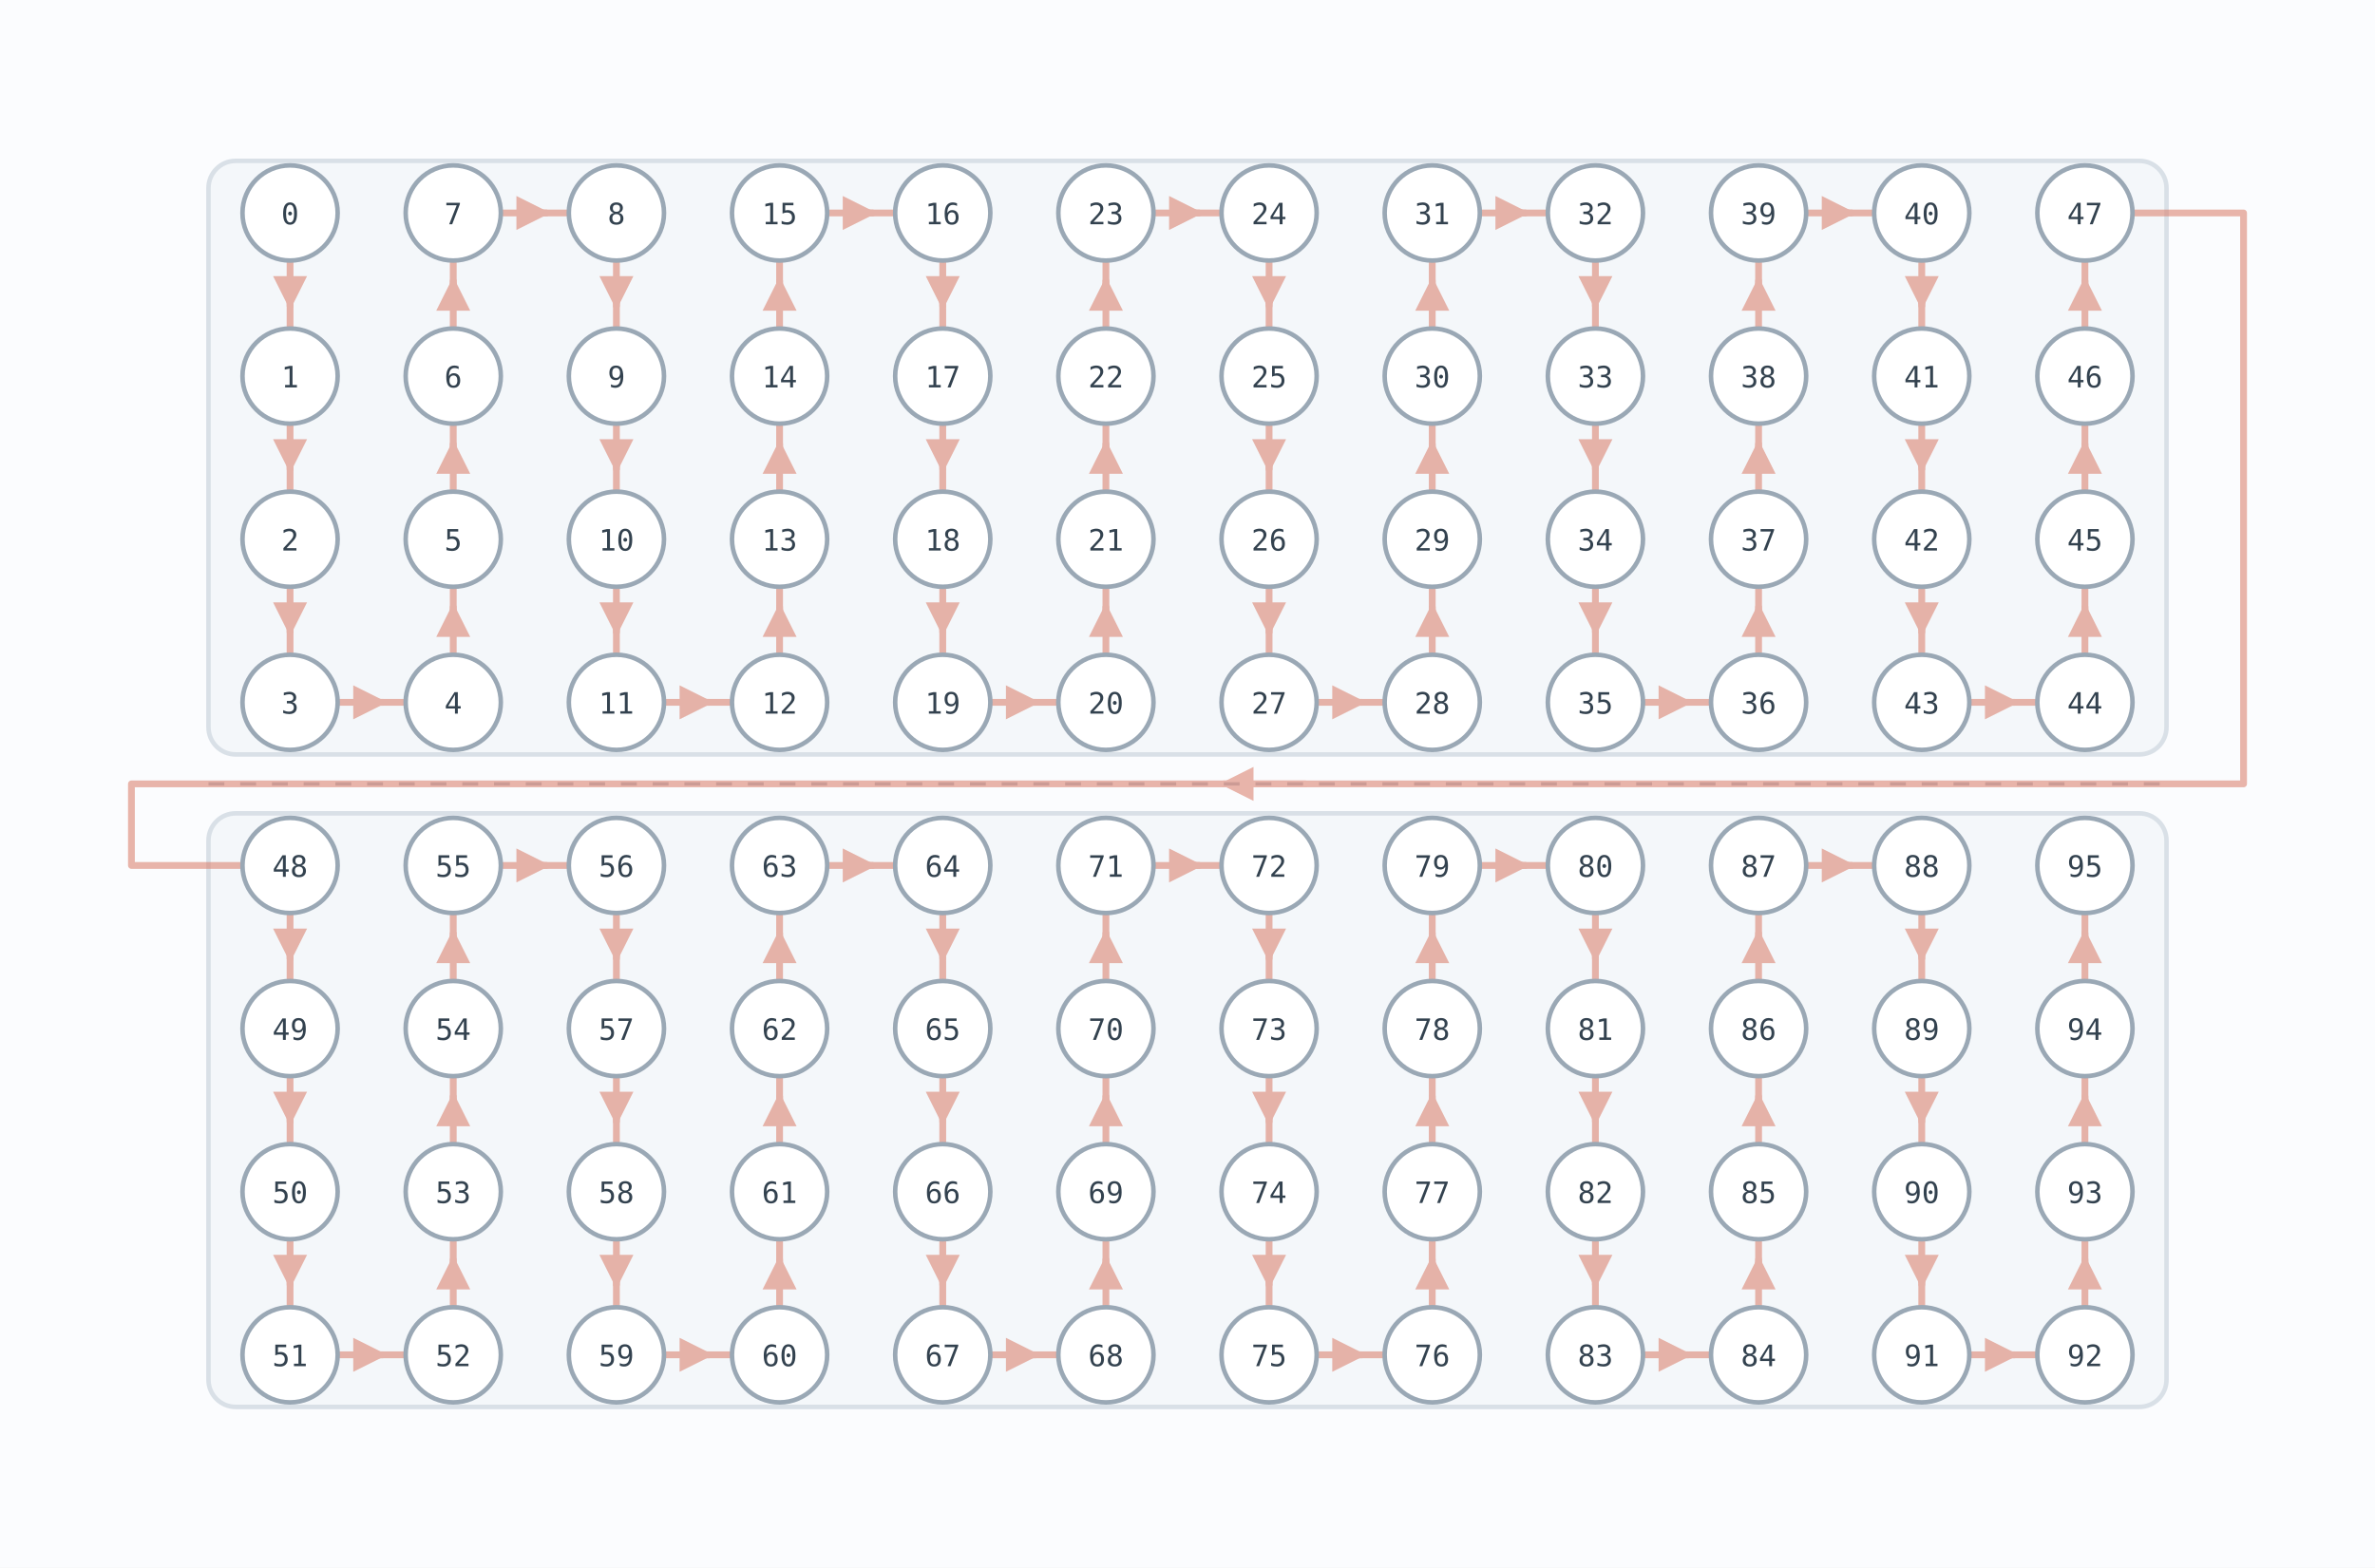
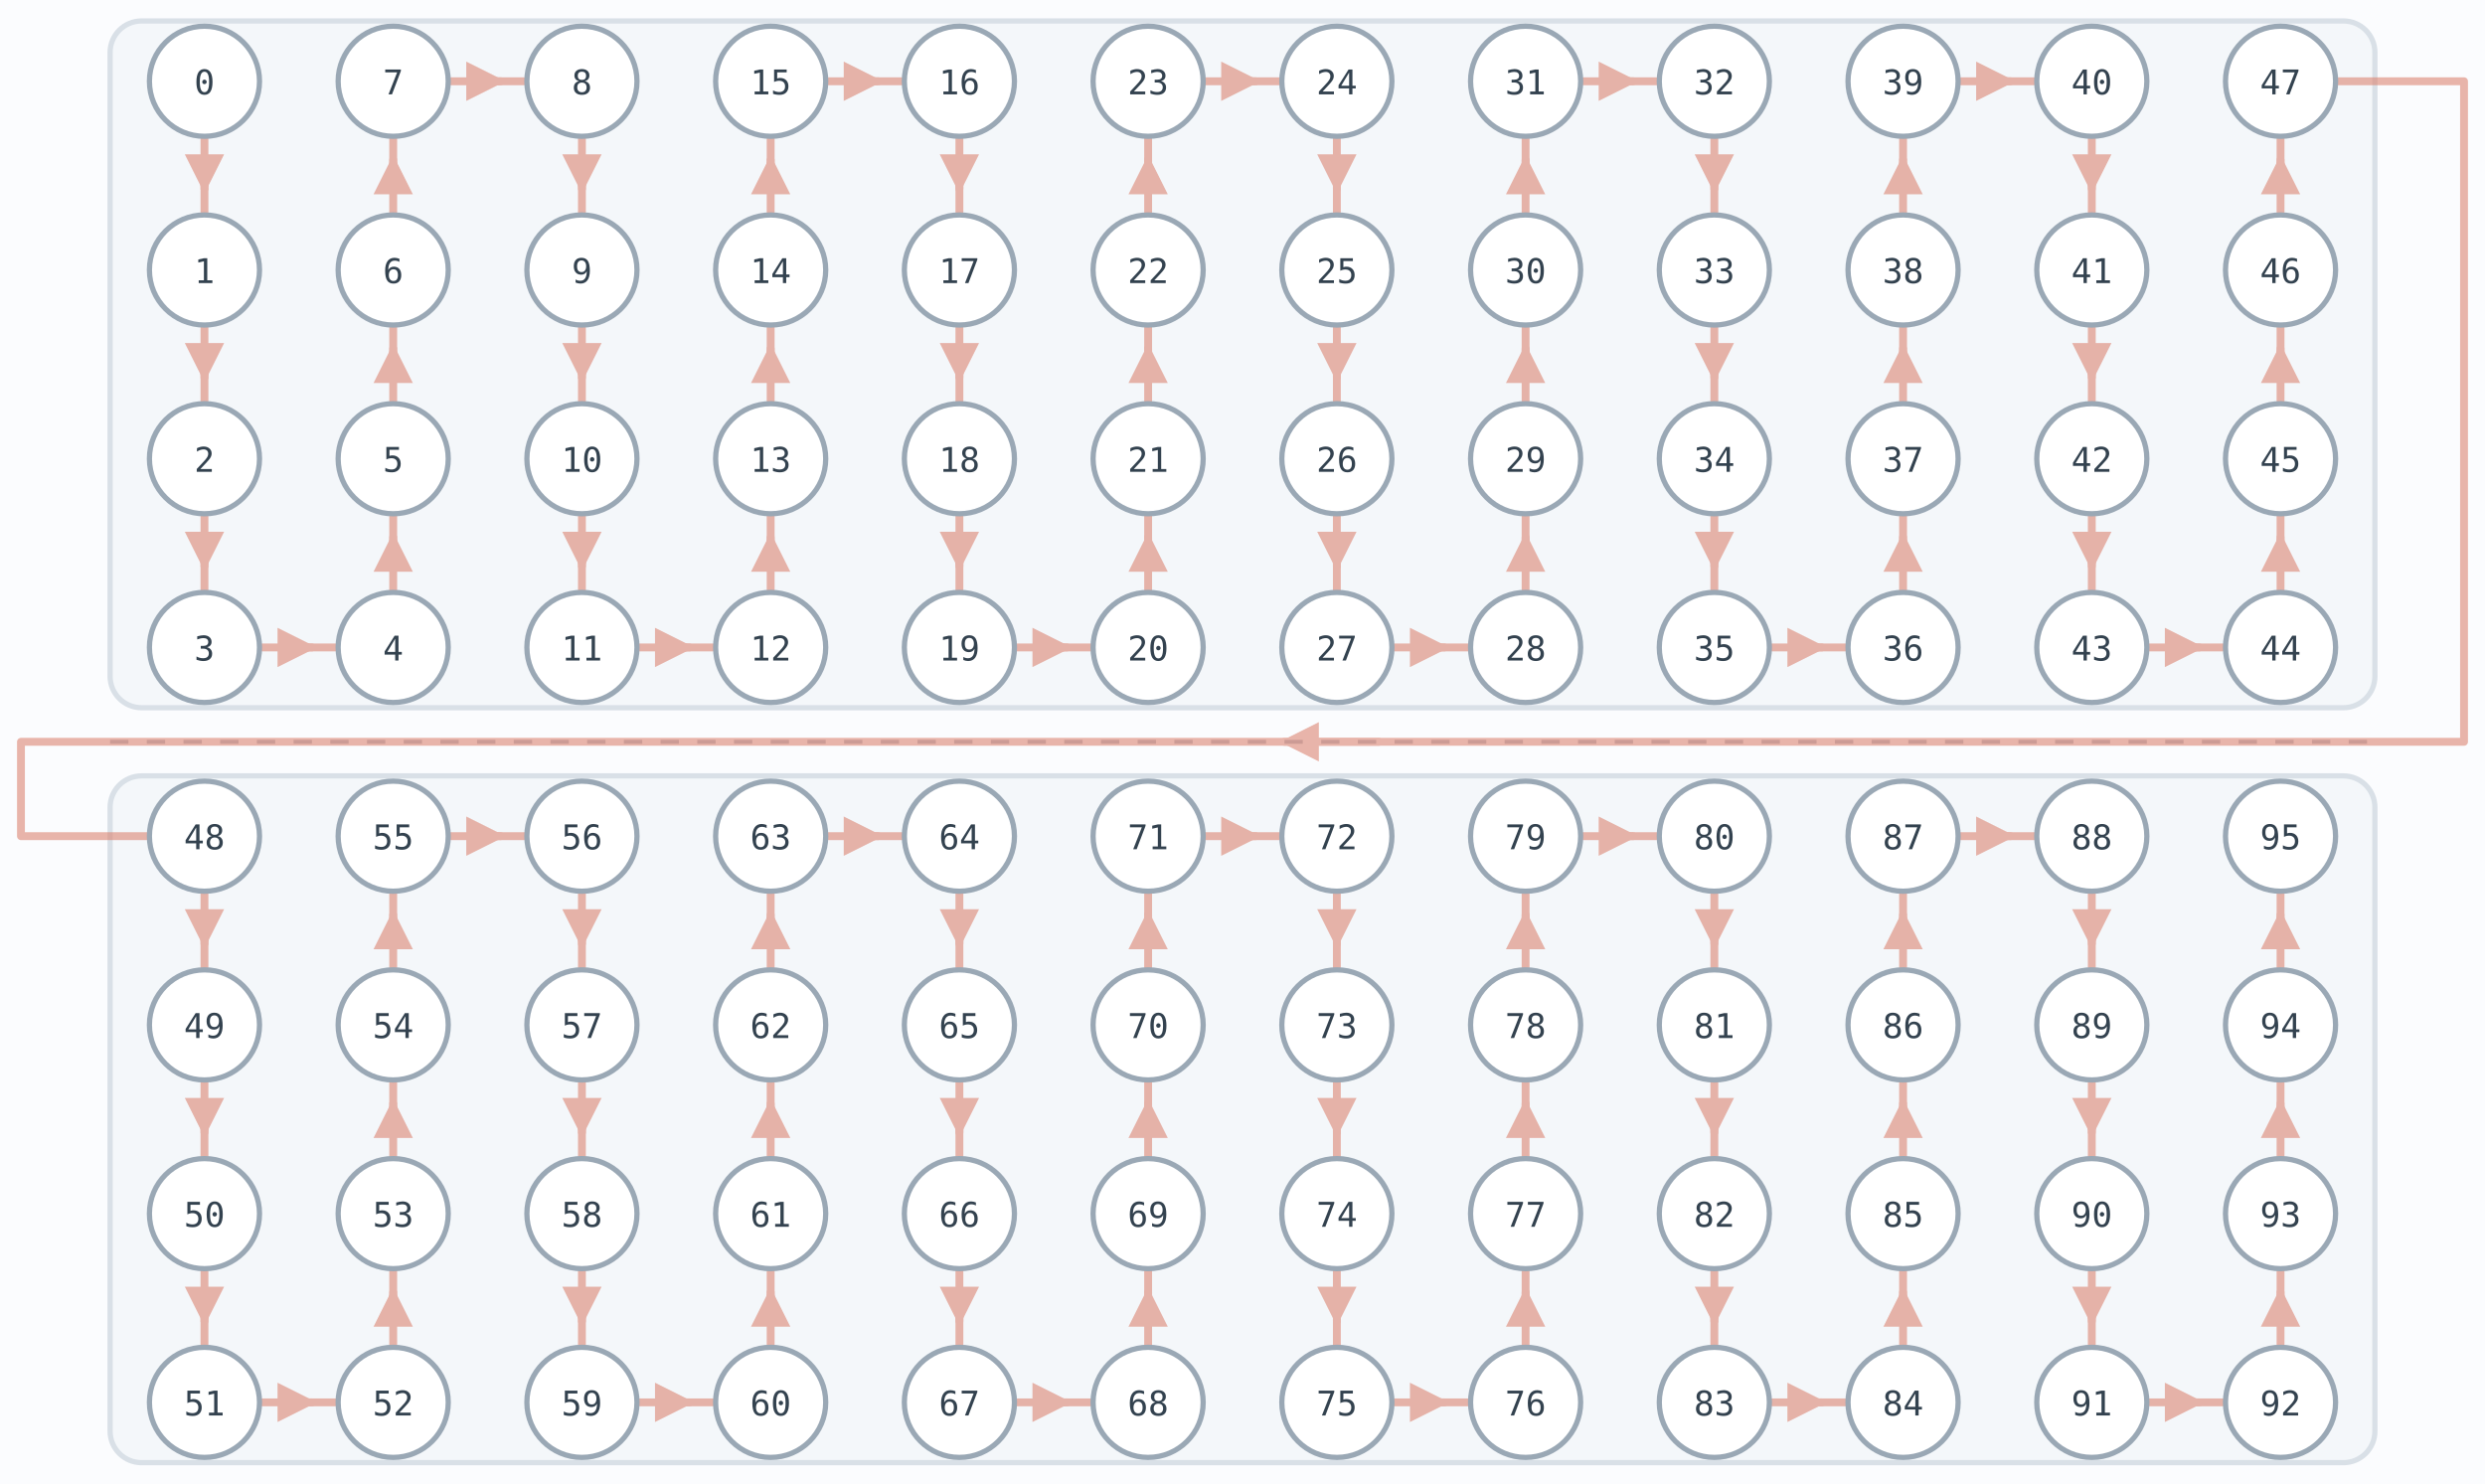
- <svg xmlns="http://www.w3.org/2000/svg" viewBox="0 0 1048 692" role="img" aria-labelledby="title description">
+ <svg xmlns="http://www.w3.org/2000/svg" width="948" height="566" viewBox="50 63 948 566" role="img" aria-labelledby="title description">
  <rect width="1048" height="692" fill="#fbfcfe" />
  <defs>
    <marker id="arrow" viewBox="0 0 8 8" refX="7" refY="4" markerWidth="5" markerHeight="5" orient="auto">
      <path d="M 0 0 L 8 4 L 0 8 z" fill="#db806c" />
    </marker>
  </defs>
  <rect x="92" y="71" width="864" height="262" rx="12" fill="#f4f7fa" stroke="#d9e0e7" stroke-width="2" />
  <rect x="92" y="359" width="864" height="262" rx="12" fill="#f4f7fa" stroke="#d9e0e7" stroke-width="2" />
  <line x1="92" y1="346" x2="956" y2="346" stroke="#b8c2cc" stroke-width="1.5" stroke-dasharray="7 7" />
  <g fill="none" stroke="#db806c" stroke-width="3" stroke-linecap="round" stroke-linejoin="round" opacity="0.58">
    <line x1="128" y1="94" x2="128" y2="166" />
    <line x1="128" y1="124" x2="128" y2="135" marker-end="url(#arrow)" />
    <line x1="128" y1="166" x2="128" y2="238" />
    <line x1="128" y1="196" x2="128" y2="207" marker-end="url(#arrow)" />
    <line x1="128" y1="238" x2="128" y2="310" />
    <line x1="128" y1="268" x2="128" y2="279" marker-end="url(#arrow)" />
    <line x1="128" y1="310" x2="200" y2="310" />
    <line x1="158" y1="310" x2="169" y2="310" marker-end="url(#arrow)" />
    <line x1="200" y1="310" x2="200" y2="238" />
    <line x1="200" y1="279" x2="200" y2="268" marker-end="url(#arrow)" />
    <line x1="200" y1="238" x2="200" y2="166" />
    <line x1="200" y1="207" x2="200" y2="196" marker-end="url(#arrow)" />
    <line x1="200" y1="166" x2="200" y2="94" />
    <line x1="200" y1="135" x2="200" y2="124" marker-end="url(#arrow)" />
    <line x1="200" y1="94" x2="272" y2="94" />
    <line x1="230" y1="94" x2="241" y2="94" marker-end="url(#arrow)" />
    <line x1="272" y1="94" x2="272" y2="166" />
    <line x1="272" y1="124" x2="272" y2="135" marker-end="url(#arrow)" />
    <line x1="272" y1="166" x2="272" y2="238" />
    <line x1="272" y1="196" x2="272" y2="207" marker-end="url(#arrow)" />
    <line x1="272" y1="238" x2="272" y2="310" />
    <line x1="272" y1="268" x2="272" y2="279" marker-end="url(#arrow)" />
    <line x1="272" y1="310" x2="344" y2="310" />
    <line x1="302" y1="310" x2="313" y2="310" marker-end="url(#arrow)" />
    <line x1="344" y1="310" x2="344" y2="238" />
    <line x1="344" y1="279" x2="344" y2="268" marker-end="url(#arrow)" />
    <line x1="344" y1="238" x2="344" y2="166" />
    <line x1="344" y1="207" x2="344" y2="196" marker-end="url(#arrow)" />
    <line x1="344" y1="166" x2="344" y2="94" />
    <line x1="344" y1="135" x2="344" y2="124" marker-end="url(#arrow)" />
    <line x1="344" y1="94" x2="416" y2="94" />
    <line x1="374" y1="94" x2="385" y2="94" marker-end="url(#arrow)" />
    <line x1="416" y1="94" x2="416" y2="166" />
    <line x1="416" y1="124" x2="416" y2="135" marker-end="url(#arrow)" />
    <line x1="416" y1="166" x2="416" y2="238" />
    <line x1="416" y1="196" x2="416" y2="207" marker-end="url(#arrow)" />
    <line x1="416" y1="238" x2="416" y2="310" />
    <line x1="416" y1="268" x2="416" y2="279" marker-end="url(#arrow)" />
    <line x1="416" y1="310" x2="488" y2="310" />
    <line x1="446" y1="310" x2="457" y2="310" marker-end="url(#arrow)" />
    <line x1="488" y1="310" x2="488" y2="238" />
    <line x1="488" y1="279" x2="488" y2="268" marker-end="url(#arrow)" />
    <line x1="488" y1="238" x2="488" y2="166" />
    <line x1="488" y1="207" x2="488" y2="196" marker-end="url(#arrow)" />
    <line x1="488" y1="166" x2="488" y2="94" />
    <line x1="488" y1="135" x2="488" y2="124" marker-end="url(#arrow)" />
    <line x1="488" y1="94" x2="560" y2="94" />
    <line x1="518" y1="94" x2="529" y2="94" marker-end="url(#arrow)" />
    <line x1="560" y1="94" x2="560" y2="166" />
    <line x1="560" y1="124" x2="560" y2="135" marker-end="url(#arrow)" />
    <line x1="560" y1="166" x2="560" y2="238" />
    <line x1="560" y1="196" x2="560" y2="207" marker-end="url(#arrow)" />
    <line x1="560" y1="238" x2="560" y2="310" />
    <line x1="560" y1="268" x2="560" y2="279" marker-end="url(#arrow)" />
    <line x1="560" y1="310" x2="632" y2="310" />
    <line x1="590" y1="310" x2="601" y2="310" marker-end="url(#arrow)" />
    <line x1="632" y1="310" x2="632" y2="238" />
    <line x1="632" y1="279" x2="632" y2="268" marker-end="url(#arrow)" />
    <line x1="632" y1="238" x2="632" y2="166" />
    <line x1="632" y1="207" x2="632" y2="196" marker-end="url(#arrow)" />
    <line x1="632" y1="166" x2="632" y2="94" />
    <line x1="632" y1="135" x2="632" y2="124" marker-end="url(#arrow)" />
    <line x1="632" y1="94" x2="704" y2="94" />
    <line x1="662" y1="94" x2="673" y2="94" marker-end="url(#arrow)" />
    <line x1="704" y1="94" x2="704" y2="166" />
    <line x1="704" y1="124" x2="704" y2="135" marker-end="url(#arrow)" />
    <line x1="704" y1="166" x2="704" y2="238" />
    <line x1="704" y1="196" x2="704" y2="207" marker-end="url(#arrow)" />
    <line x1="704" y1="238" x2="704" y2="310" />
    <line x1="704" y1="268" x2="704" y2="279" marker-end="url(#arrow)" />
    <line x1="704" y1="310" x2="776" y2="310" />
    <line x1="734" y1="310" x2="745" y2="310" marker-end="url(#arrow)" />
    <line x1="776" y1="310" x2="776" y2="238" />
    <line x1="776" y1="279" x2="776" y2="268" marker-end="url(#arrow)" />
    <line x1="776" y1="238" x2="776" y2="166" />
    <line x1="776" y1="207" x2="776" y2="196" marker-end="url(#arrow)" />
    <line x1="776" y1="166" x2="776" y2="94" />
    <line x1="776" y1="135" x2="776" y2="124" marker-end="url(#arrow)" />
    <line x1="776" y1="94" x2="848" y2="94" />
    <line x1="806" y1="94" x2="817" y2="94" marker-end="url(#arrow)" />
    <line x1="848" y1="94" x2="848" y2="166" />
    <line x1="848" y1="124" x2="848" y2="135" marker-end="url(#arrow)" />
    <line x1="848" y1="166" x2="848" y2="238" />
    <line x1="848" y1="196" x2="848" y2="207" marker-end="url(#arrow)" />
    <line x1="848" y1="238" x2="848" y2="310" />
    <line x1="848" y1="268" x2="848" y2="279" marker-end="url(#arrow)" />
    <line x1="848" y1="310" x2="920" y2="310" />
    <line x1="878" y1="310" x2="889" y2="310" marker-end="url(#arrow)" />
    <line x1="920" y1="310" x2="920" y2="238" />
    <line x1="920" y1="279" x2="920" y2="268" marker-end="url(#arrow)" />
    <line x1="920" y1="238" x2="920" y2="166" />
    <line x1="920" y1="207" x2="920" y2="196" marker-end="url(#arrow)" />
    <line x1="920" y1="166" x2="920" y2="94" />
    <line x1="920" y1="135" x2="920" y2="124" marker-end="url(#arrow)" />
    <path d="M 920 94 H 990 V 346 H 58 V 382 H 128" />
    <line x1="576" y1="346" x2="540" y2="346" marker-end="url(#arrow)" />
    <line x1="128" y1="382" x2="128" y2="454" />
    <line x1="128" y1="412" x2="128" y2="423" marker-end="url(#arrow)" />
    <line x1="128" y1="454" x2="128" y2="526" />
    <line x1="128" y1="484" x2="128" y2="495" marker-end="url(#arrow)" />
    <line x1="128" y1="526" x2="128" y2="598" />
    <line x1="128" y1="556" x2="128" y2="567" marker-end="url(#arrow)" />
    <line x1="128" y1="598" x2="200" y2="598" />
    <line x1="158" y1="598" x2="169" y2="598" marker-end="url(#arrow)" />
    <line x1="200" y1="598" x2="200" y2="526" />
    <line x1="200" y1="567" x2="200" y2="556" marker-end="url(#arrow)" />
    <line x1="200" y1="526" x2="200" y2="454" />
    <line x1="200" y1="495" x2="200" y2="484" marker-end="url(#arrow)" />
    <line x1="200" y1="454" x2="200" y2="382" />
    <line x1="200" y1="423" x2="200" y2="412" marker-end="url(#arrow)" />
    <line x1="200" y1="382" x2="272" y2="382" />
    <line x1="230" y1="382" x2="241" y2="382" marker-end="url(#arrow)" />
    <line x1="272" y1="382" x2="272" y2="454" />
    <line x1="272" y1="412" x2="272" y2="423" marker-end="url(#arrow)" />
    <line x1="272" y1="454" x2="272" y2="526" />
    <line x1="272" y1="484" x2="272" y2="495" marker-end="url(#arrow)" />
    <line x1="272" y1="526" x2="272" y2="598" />
    <line x1="272" y1="556" x2="272" y2="567" marker-end="url(#arrow)" />
    <line x1="272" y1="598" x2="344" y2="598" />
    <line x1="302" y1="598" x2="313" y2="598" marker-end="url(#arrow)" />
    <line x1="344" y1="598" x2="344" y2="526" />
    <line x1="344" y1="567" x2="344" y2="556" marker-end="url(#arrow)" />
    <line x1="344" y1="526" x2="344" y2="454" />
    <line x1="344" y1="495" x2="344" y2="484" marker-end="url(#arrow)" />
    <line x1="344" y1="454" x2="344" y2="382" />
    <line x1="344" y1="423" x2="344" y2="412" marker-end="url(#arrow)" />
    <line x1="344" y1="382" x2="416" y2="382" />
    <line x1="374" y1="382" x2="385" y2="382" marker-end="url(#arrow)" />
    <line x1="416" y1="382" x2="416" y2="454" />
    <line x1="416" y1="412" x2="416" y2="423" marker-end="url(#arrow)" />
    <line x1="416" y1="454" x2="416" y2="526" />
    <line x1="416" y1="484" x2="416" y2="495" marker-end="url(#arrow)" />
    <line x1="416" y1="526" x2="416" y2="598" />
    <line x1="416" y1="556" x2="416" y2="567" marker-end="url(#arrow)" />
    <line x1="416" y1="598" x2="488" y2="598" />
    <line x1="446" y1="598" x2="457" y2="598" marker-end="url(#arrow)" />
    <line x1="488" y1="598" x2="488" y2="526" />
    <line x1="488" y1="567" x2="488" y2="556" marker-end="url(#arrow)" />
    <line x1="488" y1="526" x2="488" y2="454" />
    <line x1="488" y1="495" x2="488" y2="484" marker-end="url(#arrow)" />
    <line x1="488" y1="454" x2="488" y2="382" />
    <line x1="488" y1="423" x2="488" y2="412" marker-end="url(#arrow)" />
    <line x1="488" y1="382" x2="560" y2="382" />
    <line x1="518" y1="382" x2="529" y2="382" marker-end="url(#arrow)" />
    <line x1="560" y1="382" x2="560" y2="454" />
    <line x1="560" y1="412" x2="560" y2="423" marker-end="url(#arrow)" />
    <line x1="560" y1="454" x2="560" y2="526" />
    <line x1="560" y1="484" x2="560" y2="495" marker-end="url(#arrow)" />
    <line x1="560" y1="526" x2="560" y2="598" />
    <line x1="560" y1="556" x2="560" y2="567" marker-end="url(#arrow)" />
    <line x1="560" y1="598" x2="632" y2="598" />
    <line x1="590" y1="598" x2="601" y2="598" marker-end="url(#arrow)" />
    <line x1="632" y1="598" x2="632" y2="526" />
    <line x1="632" y1="567" x2="632" y2="556" marker-end="url(#arrow)" />
    <line x1="632" y1="526" x2="632" y2="454" />
    <line x1="632" y1="495" x2="632" y2="484" marker-end="url(#arrow)" />
    <line x1="632" y1="454" x2="632" y2="382" />
    <line x1="632" y1="423" x2="632" y2="412" marker-end="url(#arrow)" />
    <line x1="632" y1="382" x2="704" y2="382" />
    <line x1="662" y1="382" x2="673" y2="382" marker-end="url(#arrow)" />
    <line x1="704" y1="382" x2="704" y2="454" />
    <line x1="704" y1="412" x2="704" y2="423" marker-end="url(#arrow)" />
    <line x1="704" y1="454" x2="704" y2="526" />
    <line x1="704" y1="484" x2="704" y2="495" marker-end="url(#arrow)" />
    <line x1="704" y1="526" x2="704" y2="598" />
    <line x1="704" y1="556" x2="704" y2="567" marker-end="url(#arrow)" />
    <line x1="704" y1="598" x2="776" y2="598" />
    <line x1="734" y1="598" x2="745" y2="598" marker-end="url(#arrow)" />
    <line x1="776" y1="598" x2="776" y2="526" />
    <line x1="776" y1="567" x2="776" y2="556" marker-end="url(#arrow)" />
    <line x1="776" y1="526" x2="776" y2="454" />
    <line x1="776" y1="495" x2="776" y2="484" marker-end="url(#arrow)" />
    <line x1="776" y1="454" x2="776" y2="382" />
    <line x1="776" y1="423" x2="776" y2="412" marker-end="url(#arrow)" />
    <line x1="776" y1="382" x2="848" y2="382" />
    <line x1="806" y1="382" x2="817" y2="382" marker-end="url(#arrow)" />
    <line x1="848" y1="382" x2="848" y2="454" />
    <line x1="848" y1="412" x2="848" y2="423" marker-end="url(#arrow)" />
    <line x1="848" y1="454" x2="848" y2="526" />
    <line x1="848" y1="484" x2="848" y2="495" marker-end="url(#arrow)" />
    <line x1="848" y1="526" x2="848" y2="598" />
    <line x1="848" y1="556" x2="848" y2="567" marker-end="url(#arrow)" />
    <line x1="848" y1="598" x2="920" y2="598" />
    <line x1="878" y1="598" x2="889" y2="598" marker-end="url(#arrow)" />
    <line x1="920" y1="598" x2="920" y2="526" />
    <line x1="920" y1="567" x2="920" y2="556" marker-end="url(#arrow)" />
    <line x1="920" y1="526" x2="920" y2="454" />
    <line x1="920" y1="495" x2="920" y2="484" marker-end="url(#arrow)" />
    <line x1="920" y1="454" x2="920" y2="382" />
    <line x1="920" y1="423" x2="920" y2="412" marker-end="url(#arrow)" />
  </g>
  <g text-anchor="middle">
    <circle cx="128" cy="94" r="21" fill="#ffffff" stroke="#9aa8b5" stroke-width="2" />
    <text x="128" y="99" fill="#33424f" font-family="ui-monospace, SFMono-Regular, Consolas, monospace" font-size="13" font-weight="500">0</text>
    <circle cx="128" cy="166" r="21" fill="#ffffff" stroke="#9aa8b5" stroke-width="2" />
    <text x="128" y="171" fill="#33424f" font-family="ui-monospace, SFMono-Regular, Consolas, monospace" font-size="13" font-weight="500">1</text>
    <circle cx="128" cy="238" r="21" fill="#ffffff" stroke="#9aa8b5" stroke-width="2" />
    <text x="128" y="243" fill="#33424f" font-family="ui-monospace, SFMono-Regular, Consolas, monospace" font-size="13" font-weight="500">2</text>
    <circle cx="128" cy="310" r="21" fill="#ffffff" stroke="#9aa8b5" stroke-width="2" />
    <text x="128" y="315" fill="#33424f" font-family="ui-monospace, SFMono-Regular, Consolas, monospace" font-size="13" font-weight="500">3</text>
    <circle cx="200" cy="310" r="21" fill="#ffffff" stroke="#9aa8b5" stroke-width="2" />
    <text x="200" y="315" fill="#33424f" font-family="ui-monospace, SFMono-Regular, Consolas, monospace" font-size="13" font-weight="500">4</text>
    <circle cx="200" cy="238" r="21" fill="#ffffff" stroke="#9aa8b5" stroke-width="2" />
    <text x="200" y="243" fill="#33424f" font-family="ui-monospace, SFMono-Regular, Consolas, monospace" font-size="13" font-weight="500">5</text>
    <circle cx="200" cy="166" r="21" fill="#ffffff" stroke="#9aa8b5" stroke-width="2" />
    <text x="200" y="171" fill="#33424f" font-family="ui-monospace, SFMono-Regular, Consolas, monospace" font-size="13" font-weight="500">6</text>
    <circle cx="200" cy="94" r="21" fill="#ffffff" stroke="#9aa8b5" stroke-width="2" />
    <text x="200" y="99" fill="#33424f" font-family="ui-monospace, SFMono-Regular, Consolas, monospace" font-size="13" font-weight="500">7</text>
    <circle cx="272" cy="94" r="21" fill="#ffffff" stroke="#9aa8b5" stroke-width="2" />
    <text x="272" y="99" fill="#33424f" font-family="ui-monospace, SFMono-Regular, Consolas, monospace" font-size="13" font-weight="500">8</text>
    <circle cx="272" cy="166" r="21" fill="#ffffff" stroke="#9aa8b5" stroke-width="2" />
    <text x="272" y="171" fill="#33424f" font-family="ui-monospace, SFMono-Regular, Consolas, monospace" font-size="13" font-weight="500">9</text>
    <circle cx="272" cy="238" r="21" fill="#ffffff" stroke="#9aa8b5" stroke-width="2" />
    <text x="272" y="243" fill="#33424f" font-family="ui-monospace, SFMono-Regular, Consolas, monospace" font-size="13" font-weight="500">10</text>
    <circle cx="272" cy="310" r="21" fill="#ffffff" stroke="#9aa8b5" stroke-width="2" />
    <text x="272" y="315" fill="#33424f" font-family="ui-monospace, SFMono-Regular, Consolas, monospace" font-size="13" font-weight="500">11</text>
    <circle cx="344" cy="310" r="21" fill="#ffffff" stroke="#9aa8b5" stroke-width="2" />
    <text x="344" y="315" fill="#33424f" font-family="ui-monospace, SFMono-Regular, Consolas, monospace" font-size="13" font-weight="500">12</text>
    <circle cx="344" cy="238" r="21" fill="#ffffff" stroke="#9aa8b5" stroke-width="2" />
    <text x="344" y="243" fill="#33424f" font-family="ui-monospace, SFMono-Regular, Consolas, monospace" font-size="13" font-weight="500">13</text>
    <circle cx="344" cy="166" r="21" fill="#ffffff" stroke="#9aa8b5" stroke-width="2" />
    <text x="344" y="171" fill="#33424f" font-family="ui-monospace, SFMono-Regular, Consolas, monospace" font-size="13" font-weight="500">14</text>
    <circle cx="344" cy="94" r="21" fill="#ffffff" stroke="#9aa8b5" stroke-width="2" />
    <text x="344" y="99" fill="#33424f" font-family="ui-monospace, SFMono-Regular, Consolas, monospace" font-size="13" font-weight="500">15</text>
    <circle cx="416" cy="94" r="21" fill="#ffffff" stroke="#9aa8b5" stroke-width="2" />
    <text x="416" y="99" fill="#33424f" font-family="ui-monospace, SFMono-Regular, Consolas, monospace" font-size="13" font-weight="500">16</text>
    <circle cx="416" cy="166" r="21" fill="#ffffff" stroke="#9aa8b5" stroke-width="2" />
    <text x="416" y="171" fill="#33424f" font-family="ui-monospace, SFMono-Regular, Consolas, monospace" font-size="13" font-weight="500">17</text>
    <circle cx="416" cy="238" r="21" fill="#ffffff" stroke="#9aa8b5" stroke-width="2" />
    <text x="416" y="243" fill="#33424f" font-family="ui-monospace, SFMono-Regular, Consolas, monospace" font-size="13" font-weight="500">18</text>
    <circle cx="416" cy="310" r="21" fill="#ffffff" stroke="#9aa8b5" stroke-width="2" />
    <text x="416" y="315" fill="#33424f" font-family="ui-monospace, SFMono-Regular, Consolas, monospace" font-size="13" font-weight="500">19</text>
    <circle cx="488" cy="310" r="21" fill="#ffffff" stroke="#9aa8b5" stroke-width="2" />
    <text x="488" y="315" fill="#33424f" font-family="ui-monospace, SFMono-Regular, Consolas, monospace" font-size="13" font-weight="500">20</text>
    <circle cx="488" cy="238" r="21" fill="#ffffff" stroke="#9aa8b5" stroke-width="2" />
    <text x="488" y="243" fill="#33424f" font-family="ui-monospace, SFMono-Regular, Consolas, monospace" font-size="13" font-weight="500">21</text>
    <circle cx="488" cy="166" r="21" fill="#ffffff" stroke="#9aa8b5" stroke-width="2" />
    <text x="488" y="171" fill="#33424f" font-family="ui-monospace, SFMono-Regular, Consolas, monospace" font-size="13" font-weight="500">22</text>
    <circle cx="488" cy="94" r="21" fill="#ffffff" stroke="#9aa8b5" stroke-width="2" />
    <text x="488" y="99" fill="#33424f" font-family="ui-monospace, SFMono-Regular, Consolas, monospace" font-size="13" font-weight="500">23</text>
    <circle cx="560" cy="94" r="21" fill="#ffffff" stroke="#9aa8b5" stroke-width="2" />
    <text x="560" y="99" fill="#33424f" font-family="ui-monospace, SFMono-Regular, Consolas, monospace" font-size="13" font-weight="500">24</text>
    <circle cx="560" cy="166" r="21" fill="#ffffff" stroke="#9aa8b5" stroke-width="2" />
    <text x="560" y="171" fill="#33424f" font-family="ui-monospace, SFMono-Regular, Consolas, monospace" font-size="13" font-weight="500">25</text>
    <circle cx="560" cy="238" r="21" fill="#ffffff" stroke="#9aa8b5" stroke-width="2" />
    <text x="560" y="243" fill="#33424f" font-family="ui-monospace, SFMono-Regular, Consolas, monospace" font-size="13" font-weight="500">26</text>
    <circle cx="560" cy="310" r="21" fill="#ffffff" stroke="#9aa8b5" stroke-width="2" />
    <text x="560" y="315" fill="#33424f" font-family="ui-monospace, SFMono-Regular, Consolas, monospace" font-size="13" font-weight="500">27</text>
    <circle cx="632" cy="310" r="21" fill="#ffffff" stroke="#9aa8b5" stroke-width="2" />
    <text x="632" y="315" fill="#33424f" font-family="ui-monospace, SFMono-Regular, Consolas, monospace" font-size="13" font-weight="500">28</text>
    <circle cx="632" cy="238" r="21" fill="#ffffff" stroke="#9aa8b5" stroke-width="2" />
    <text x="632" y="243" fill="#33424f" font-family="ui-monospace, SFMono-Regular, Consolas, monospace" font-size="13" font-weight="500">29</text>
    <circle cx="632" cy="166" r="21" fill="#ffffff" stroke="#9aa8b5" stroke-width="2" />
    <text x="632" y="171" fill="#33424f" font-family="ui-monospace, SFMono-Regular, Consolas, monospace" font-size="13" font-weight="500">30</text>
    <circle cx="632" cy="94" r="21" fill="#ffffff" stroke="#9aa8b5" stroke-width="2" />
    <text x="632" y="99" fill="#33424f" font-family="ui-monospace, SFMono-Regular, Consolas, monospace" font-size="13" font-weight="500">31</text>
    <circle cx="704" cy="94" r="21" fill="#ffffff" stroke="#9aa8b5" stroke-width="2" />
    <text x="704" y="99" fill="#33424f" font-family="ui-monospace, SFMono-Regular, Consolas, monospace" font-size="13" font-weight="500">32</text>
    <circle cx="704" cy="166" r="21" fill="#ffffff" stroke="#9aa8b5" stroke-width="2" />
    <text x="704" y="171" fill="#33424f" font-family="ui-monospace, SFMono-Regular, Consolas, monospace" font-size="13" font-weight="500">33</text>
    <circle cx="704" cy="238" r="21" fill="#ffffff" stroke="#9aa8b5" stroke-width="2" />
    <text x="704" y="243" fill="#33424f" font-family="ui-monospace, SFMono-Regular, Consolas, monospace" font-size="13" font-weight="500">34</text>
    <circle cx="704" cy="310" r="21" fill="#ffffff" stroke="#9aa8b5" stroke-width="2" />
    <text x="704" y="315" fill="#33424f" font-family="ui-monospace, SFMono-Regular, Consolas, monospace" font-size="13" font-weight="500">35</text>
    <circle cx="776" cy="310" r="21" fill="#ffffff" stroke="#9aa8b5" stroke-width="2" />
    <text x="776" y="315" fill="#33424f" font-family="ui-monospace, SFMono-Regular, Consolas, monospace" font-size="13" font-weight="500">36</text>
    <circle cx="776" cy="238" r="21" fill="#ffffff" stroke="#9aa8b5" stroke-width="2" />
    <text x="776" y="243" fill="#33424f" font-family="ui-monospace, SFMono-Regular, Consolas, monospace" font-size="13" font-weight="500">37</text>
    <circle cx="776" cy="166" r="21" fill="#ffffff" stroke="#9aa8b5" stroke-width="2" />
    <text x="776" y="171" fill="#33424f" font-family="ui-monospace, SFMono-Regular, Consolas, monospace" font-size="13" font-weight="500">38</text>
    <circle cx="776" cy="94" r="21" fill="#ffffff" stroke="#9aa8b5" stroke-width="2" />
    <text x="776" y="99" fill="#33424f" font-family="ui-monospace, SFMono-Regular, Consolas, monospace" font-size="13" font-weight="500">39</text>
    <circle cx="848" cy="94" r="21" fill="#ffffff" stroke="#9aa8b5" stroke-width="2" />
    <text x="848" y="99" fill="#33424f" font-family="ui-monospace, SFMono-Regular, Consolas, monospace" font-size="13" font-weight="500">40</text>
    <circle cx="848" cy="166" r="21" fill="#ffffff" stroke="#9aa8b5" stroke-width="2" />
    <text x="848" y="171" fill="#33424f" font-family="ui-monospace, SFMono-Regular, Consolas, monospace" font-size="13" font-weight="500">41</text>
    <circle cx="848" cy="238" r="21" fill="#ffffff" stroke="#9aa8b5" stroke-width="2" />
    <text x="848" y="243" fill="#33424f" font-family="ui-monospace, SFMono-Regular, Consolas, monospace" font-size="13" font-weight="500">42</text>
    <circle cx="848" cy="310" r="21" fill="#ffffff" stroke="#9aa8b5" stroke-width="2" />
    <text x="848" y="315" fill="#33424f" font-family="ui-monospace, SFMono-Regular, Consolas, monospace" font-size="13" font-weight="500">43</text>
    <circle cx="920" cy="310" r="21" fill="#ffffff" stroke="#9aa8b5" stroke-width="2" />
    <text x="920" y="315" fill="#33424f" font-family="ui-monospace, SFMono-Regular, Consolas, monospace" font-size="13" font-weight="500">44</text>
    <circle cx="920" cy="238" r="21" fill="#ffffff" stroke="#9aa8b5" stroke-width="2" />
    <text x="920" y="243" fill="#33424f" font-family="ui-monospace, SFMono-Regular, Consolas, monospace" font-size="13" font-weight="500">45</text>
    <circle cx="920" cy="166" r="21" fill="#ffffff" stroke="#9aa8b5" stroke-width="2" />
    <text x="920" y="171" fill="#33424f" font-family="ui-monospace, SFMono-Regular, Consolas, monospace" font-size="13" font-weight="500">46</text>
    <circle cx="920" cy="94" r="21" fill="#ffffff" stroke="#9aa8b5" stroke-width="2" />
    <text x="920" y="99" fill="#33424f" font-family="ui-monospace, SFMono-Regular, Consolas, monospace" font-size="13" font-weight="500">47</text>
    <circle cx="128" cy="382" r="21" fill="#ffffff" stroke="#9aa8b5" stroke-width="2" />
    <text x="128" y="387" fill="#33424f" font-family="ui-monospace, SFMono-Regular, Consolas, monospace" font-size="13" font-weight="500">48</text>
    <circle cx="128" cy="454" r="21" fill="#ffffff" stroke="#9aa8b5" stroke-width="2" />
    <text x="128" y="459" fill="#33424f" font-family="ui-monospace, SFMono-Regular, Consolas, monospace" font-size="13" font-weight="500">49</text>
    <circle cx="128" cy="526" r="21" fill="#ffffff" stroke="#9aa8b5" stroke-width="2" />
    <text x="128" y="531" fill="#33424f" font-family="ui-monospace, SFMono-Regular, Consolas, monospace" font-size="13" font-weight="500">50</text>
    <circle cx="128" cy="598" r="21" fill="#ffffff" stroke="#9aa8b5" stroke-width="2" />
    <text x="128" y="603" fill="#33424f" font-family="ui-monospace, SFMono-Regular, Consolas, monospace" font-size="13" font-weight="500">51</text>
    <circle cx="200" cy="598" r="21" fill="#ffffff" stroke="#9aa8b5" stroke-width="2" />
    <text x="200" y="603" fill="#33424f" font-family="ui-monospace, SFMono-Regular, Consolas, monospace" font-size="13" font-weight="500">52</text>
    <circle cx="200" cy="526" r="21" fill="#ffffff" stroke="#9aa8b5" stroke-width="2" />
    <text x="200" y="531" fill="#33424f" font-family="ui-monospace, SFMono-Regular, Consolas, monospace" font-size="13" font-weight="500">53</text>
    <circle cx="200" cy="454" r="21" fill="#ffffff" stroke="#9aa8b5" stroke-width="2" />
    <text x="200" y="459" fill="#33424f" font-family="ui-monospace, SFMono-Regular, Consolas, monospace" font-size="13" font-weight="500">54</text>
    <circle cx="200" cy="382" r="21" fill="#ffffff" stroke="#9aa8b5" stroke-width="2" />
    <text x="200" y="387" fill="#33424f" font-family="ui-monospace, SFMono-Regular, Consolas, monospace" font-size="13" font-weight="500">55</text>
    <circle cx="272" cy="382" r="21" fill="#ffffff" stroke="#9aa8b5" stroke-width="2" />
    <text x="272" y="387" fill="#33424f" font-family="ui-monospace, SFMono-Regular, Consolas, monospace" font-size="13" font-weight="500">56</text>
    <circle cx="272" cy="454" r="21" fill="#ffffff" stroke="#9aa8b5" stroke-width="2" />
    <text x="272" y="459" fill="#33424f" font-family="ui-monospace, SFMono-Regular, Consolas, monospace" font-size="13" font-weight="500">57</text>
    <circle cx="272" cy="526" r="21" fill="#ffffff" stroke="#9aa8b5" stroke-width="2" />
    <text x="272" y="531" fill="#33424f" font-family="ui-monospace, SFMono-Regular, Consolas, monospace" font-size="13" font-weight="500">58</text>
    <circle cx="272" cy="598" r="21" fill="#ffffff" stroke="#9aa8b5" stroke-width="2" />
    <text x="272" y="603" fill="#33424f" font-family="ui-monospace, SFMono-Regular, Consolas, monospace" font-size="13" font-weight="500">59</text>
    <circle cx="344" cy="598" r="21" fill="#ffffff" stroke="#9aa8b5" stroke-width="2" />
    <text x="344" y="603" fill="#33424f" font-family="ui-monospace, SFMono-Regular, Consolas, monospace" font-size="13" font-weight="500">60</text>
    <circle cx="344" cy="526" r="21" fill="#ffffff" stroke="#9aa8b5" stroke-width="2" />
    <text x="344" y="531" fill="#33424f" font-family="ui-monospace, SFMono-Regular, Consolas, monospace" font-size="13" font-weight="500">61</text>
    <circle cx="344" cy="454" r="21" fill="#ffffff" stroke="#9aa8b5" stroke-width="2" />
    <text x="344" y="459" fill="#33424f" font-family="ui-monospace, SFMono-Regular, Consolas, monospace" font-size="13" font-weight="500">62</text>
    <circle cx="344" cy="382" r="21" fill="#ffffff" stroke="#9aa8b5" stroke-width="2" />
    <text x="344" y="387" fill="#33424f" font-family="ui-monospace, SFMono-Regular, Consolas, monospace" font-size="13" font-weight="500">63</text>
    <circle cx="416" cy="382" r="21" fill="#ffffff" stroke="#9aa8b5" stroke-width="2" />
    <text x="416" y="387" fill="#33424f" font-family="ui-monospace, SFMono-Regular, Consolas, monospace" font-size="13" font-weight="500">64</text>
    <circle cx="416" cy="454" r="21" fill="#ffffff" stroke="#9aa8b5" stroke-width="2" />
    <text x="416" y="459" fill="#33424f" font-family="ui-monospace, SFMono-Regular, Consolas, monospace" font-size="13" font-weight="500">65</text>
    <circle cx="416" cy="526" r="21" fill="#ffffff" stroke="#9aa8b5" stroke-width="2" />
    <text x="416" y="531" fill="#33424f" font-family="ui-monospace, SFMono-Regular, Consolas, monospace" font-size="13" font-weight="500">66</text>
    <circle cx="416" cy="598" r="21" fill="#ffffff" stroke="#9aa8b5" stroke-width="2" />
    <text x="416" y="603" fill="#33424f" font-family="ui-monospace, SFMono-Regular, Consolas, monospace" font-size="13" font-weight="500">67</text>
    <circle cx="488" cy="598" r="21" fill="#ffffff" stroke="#9aa8b5" stroke-width="2" />
    <text x="488" y="603" fill="#33424f" font-family="ui-monospace, SFMono-Regular, Consolas, monospace" font-size="13" font-weight="500">68</text>
    <circle cx="488" cy="526" r="21" fill="#ffffff" stroke="#9aa8b5" stroke-width="2" />
    <text x="488" y="531" fill="#33424f" font-family="ui-monospace, SFMono-Regular, Consolas, monospace" font-size="13" font-weight="500">69</text>
    <circle cx="488" cy="454" r="21" fill="#ffffff" stroke="#9aa8b5" stroke-width="2" />
    <text x="488" y="459" fill="#33424f" font-family="ui-monospace, SFMono-Regular, Consolas, monospace" font-size="13" font-weight="500">70</text>
    <circle cx="488" cy="382" r="21" fill="#ffffff" stroke="#9aa8b5" stroke-width="2" />
    <text x="488" y="387" fill="#33424f" font-family="ui-monospace, SFMono-Regular, Consolas, monospace" font-size="13" font-weight="500">71</text>
    <circle cx="560" cy="382" r="21" fill="#ffffff" stroke="#9aa8b5" stroke-width="2" />
    <text x="560" y="387" fill="#33424f" font-family="ui-monospace, SFMono-Regular, Consolas, monospace" font-size="13" font-weight="500">72</text>
    <circle cx="560" cy="454" r="21" fill="#ffffff" stroke="#9aa8b5" stroke-width="2" />
    <text x="560" y="459" fill="#33424f" font-family="ui-monospace, SFMono-Regular, Consolas, monospace" font-size="13" font-weight="500">73</text>
    <circle cx="560" cy="526" r="21" fill="#ffffff" stroke="#9aa8b5" stroke-width="2" />
    <text x="560" y="531" fill="#33424f" font-family="ui-monospace, SFMono-Regular, Consolas, monospace" font-size="13" font-weight="500">74</text>
    <circle cx="560" cy="598" r="21" fill="#ffffff" stroke="#9aa8b5" stroke-width="2" />
    <text x="560" y="603" fill="#33424f" font-family="ui-monospace, SFMono-Regular, Consolas, monospace" font-size="13" font-weight="500">75</text>
    <circle cx="632" cy="598" r="21" fill="#ffffff" stroke="#9aa8b5" stroke-width="2" />
    <text x="632" y="603" fill="#33424f" font-family="ui-monospace, SFMono-Regular, Consolas, monospace" font-size="13" font-weight="500">76</text>
    <circle cx="632" cy="526" r="21" fill="#ffffff" stroke="#9aa8b5" stroke-width="2" />
    <text x="632" y="531" fill="#33424f" font-family="ui-monospace, SFMono-Regular, Consolas, monospace" font-size="13" font-weight="500">77</text>
    <circle cx="632" cy="454" r="21" fill="#ffffff" stroke="#9aa8b5" stroke-width="2" />
    <text x="632" y="459" fill="#33424f" font-family="ui-monospace, SFMono-Regular, Consolas, monospace" font-size="13" font-weight="500">78</text>
    <circle cx="632" cy="382" r="21" fill="#ffffff" stroke="#9aa8b5" stroke-width="2" />
    <text x="632" y="387" fill="#33424f" font-family="ui-monospace, SFMono-Regular, Consolas, monospace" font-size="13" font-weight="500">79</text>
    <circle cx="704" cy="382" r="21" fill="#ffffff" stroke="#9aa8b5" stroke-width="2" />
    <text x="704" y="387" fill="#33424f" font-family="ui-monospace, SFMono-Regular, Consolas, monospace" font-size="13" font-weight="500">80</text>
    <circle cx="704" cy="454" r="21" fill="#ffffff" stroke="#9aa8b5" stroke-width="2" />
    <text x="704" y="459" fill="#33424f" font-family="ui-monospace, SFMono-Regular, Consolas, monospace" font-size="13" font-weight="500">81</text>
    <circle cx="704" cy="526" r="21" fill="#ffffff" stroke="#9aa8b5" stroke-width="2" />
    <text x="704" y="531" fill="#33424f" font-family="ui-monospace, SFMono-Regular, Consolas, monospace" font-size="13" font-weight="500">82</text>
    <circle cx="704" cy="598" r="21" fill="#ffffff" stroke="#9aa8b5" stroke-width="2" />
    <text x="704" y="603" fill="#33424f" font-family="ui-monospace, SFMono-Regular, Consolas, monospace" font-size="13" font-weight="500">83</text>
    <circle cx="776" cy="598" r="21" fill="#ffffff" stroke="#9aa8b5" stroke-width="2" />
    <text x="776" y="603" fill="#33424f" font-family="ui-monospace, SFMono-Regular, Consolas, monospace" font-size="13" font-weight="500">84</text>
    <circle cx="776" cy="526" r="21" fill="#ffffff" stroke="#9aa8b5" stroke-width="2" />
    <text x="776" y="531" fill="#33424f" font-family="ui-monospace, SFMono-Regular, Consolas, monospace" font-size="13" font-weight="500">85</text>
    <circle cx="776" cy="454" r="21" fill="#ffffff" stroke="#9aa8b5" stroke-width="2" />
    <text x="776" y="459" fill="#33424f" font-family="ui-monospace, SFMono-Regular, Consolas, monospace" font-size="13" font-weight="500">86</text>
    <circle cx="776" cy="382" r="21" fill="#ffffff" stroke="#9aa8b5" stroke-width="2" />
    <text x="776" y="387" fill="#33424f" font-family="ui-monospace, SFMono-Regular, Consolas, monospace" font-size="13" font-weight="500">87</text>
    <circle cx="848" cy="382" r="21" fill="#ffffff" stroke="#9aa8b5" stroke-width="2" />
    <text x="848" y="387" fill="#33424f" font-family="ui-monospace, SFMono-Regular, Consolas, monospace" font-size="13" font-weight="500">88</text>
    <circle cx="848" cy="454" r="21" fill="#ffffff" stroke="#9aa8b5" stroke-width="2" />
    <text x="848" y="459" fill="#33424f" font-family="ui-monospace, SFMono-Regular, Consolas, monospace" font-size="13" font-weight="500">89</text>
    <circle cx="848" cy="526" r="21" fill="#ffffff" stroke="#9aa8b5" stroke-width="2" />
    <text x="848" y="531" fill="#33424f" font-family="ui-monospace, SFMono-Regular, Consolas, monospace" font-size="13" font-weight="500">90</text>
    <circle cx="848" cy="598" r="21" fill="#ffffff" stroke="#9aa8b5" stroke-width="2" />
    <text x="848" y="603" fill="#33424f" font-family="ui-monospace, SFMono-Regular, Consolas, monospace" font-size="13" font-weight="500">91</text>
    <circle cx="920" cy="598" r="21" fill="#ffffff" stroke="#9aa8b5" stroke-width="2" />
    <text x="920" y="603" fill="#33424f" font-family="ui-monospace, SFMono-Regular, Consolas, monospace" font-size="13" font-weight="500">92</text>
    <circle cx="920" cy="526" r="21" fill="#ffffff" stroke="#9aa8b5" stroke-width="2" />
    <text x="920" y="531" fill="#33424f" font-family="ui-monospace, SFMono-Regular, Consolas, monospace" font-size="13" font-weight="500">93</text>
    <circle cx="920" cy="454" r="21" fill="#ffffff" stroke="#9aa8b5" stroke-width="2" />
    <text x="920" y="459" fill="#33424f" font-family="ui-monospace, SFMono-Regular, Consolas, monospace" font-size="13" font-weight="500">94</text>
    <circle cx="920" cy="382" r="21" fill="#ffffff" stroke="#9aa8b5" stroke-width="2" />
    <text x="920" y="387" fill="#33424f" font-family="ui-monospace, SFMono-Regular, Consolas, monospace" font-size="13" font-weight="500">95</text>
  </g>
</svg>
